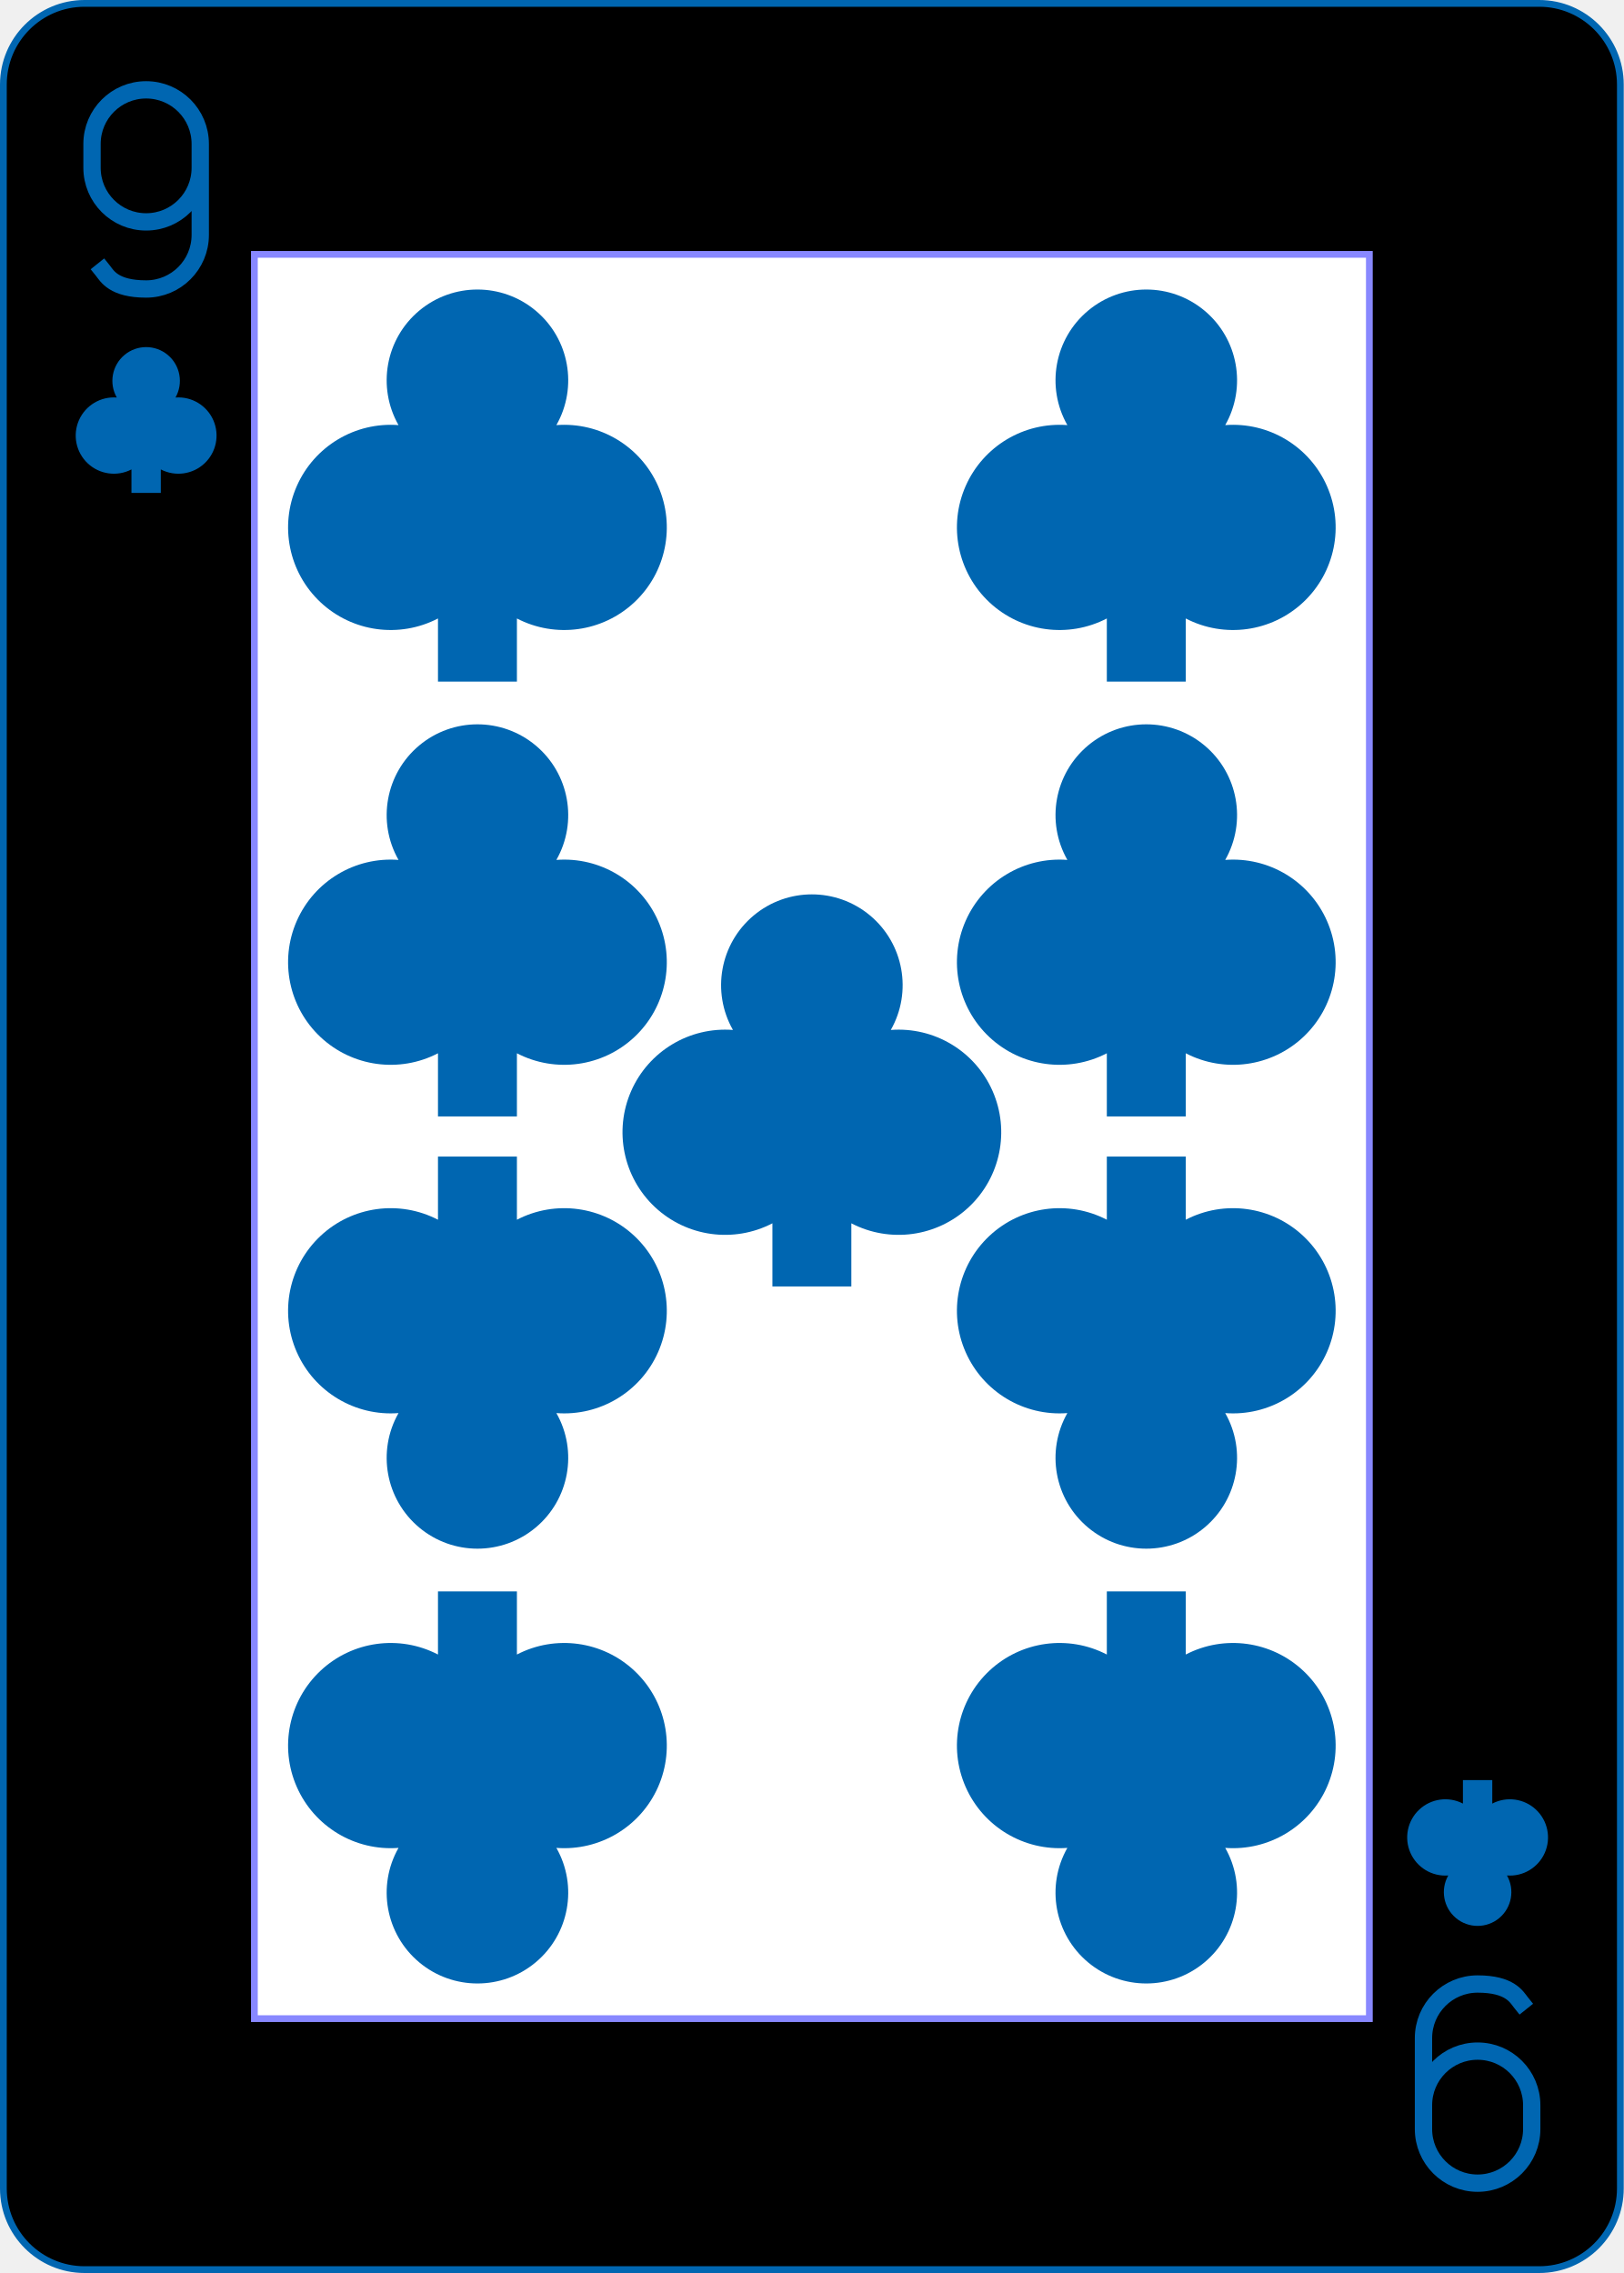
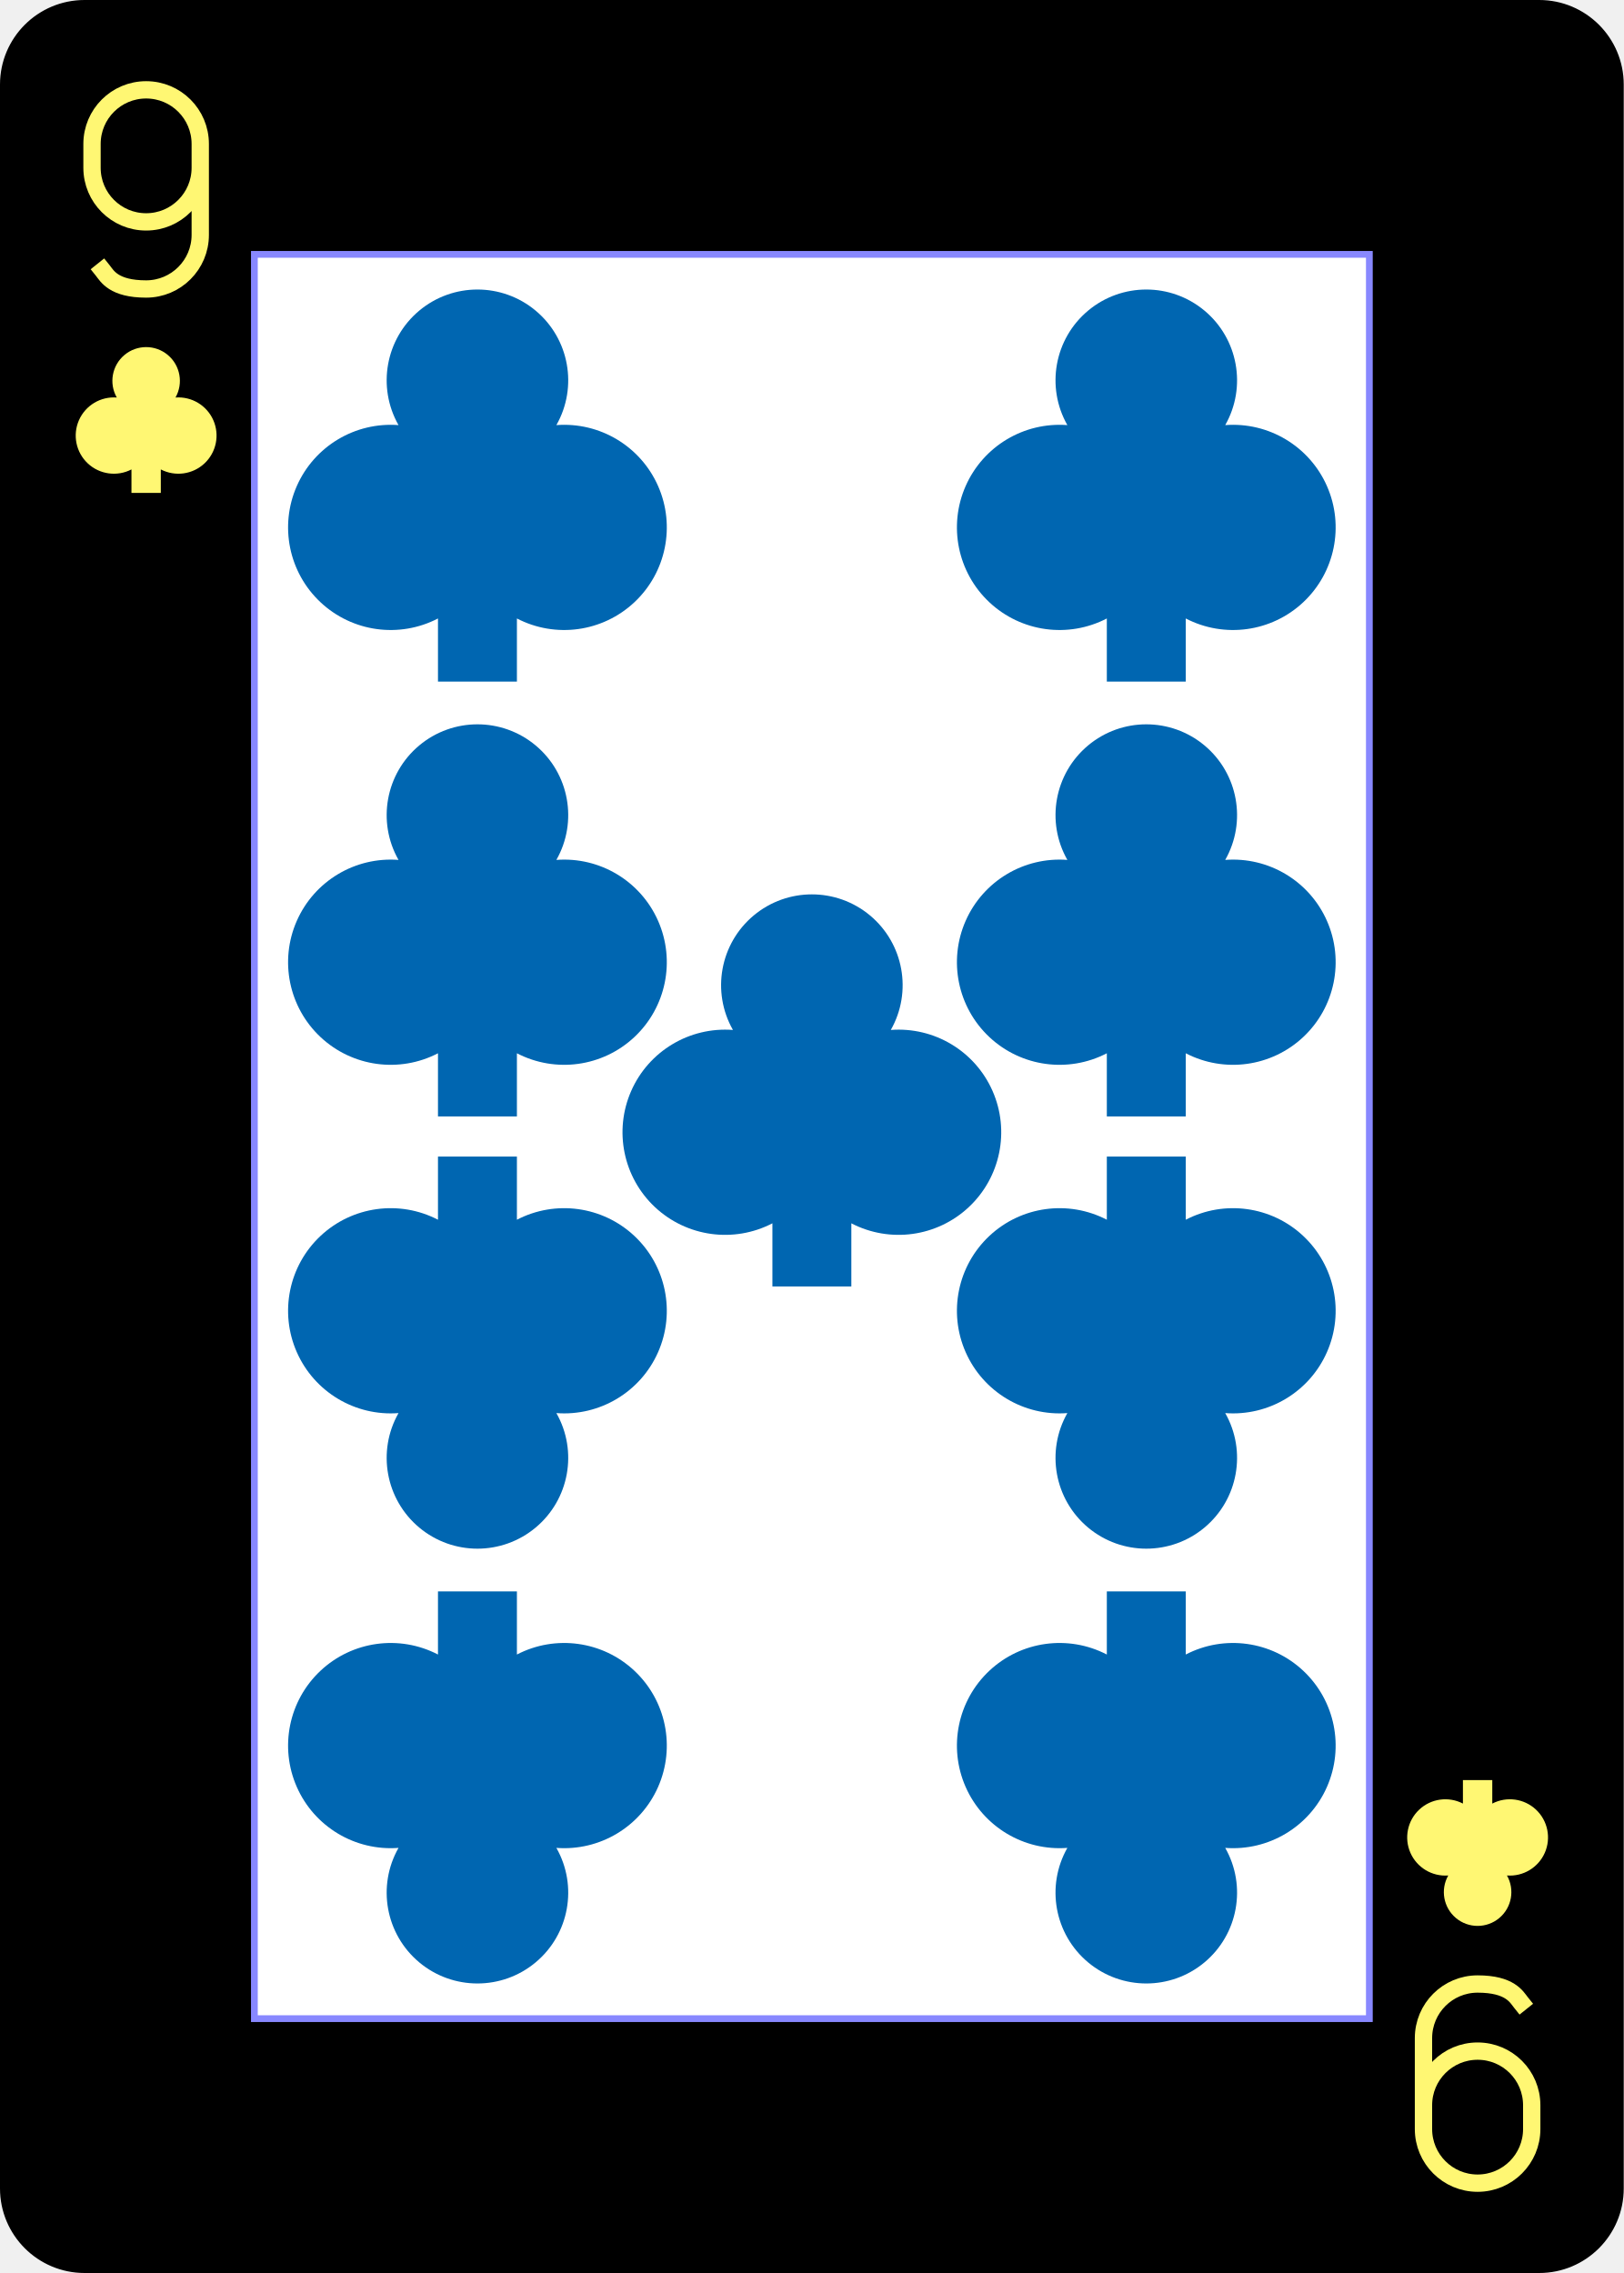
<svg xmlns="http://www.w3.org/2000/svg" xmlns:xlink="http://www.w3.org/1999/xlink" class="card" face="9C" height="3.5in" preserveAspectRatio="none" viewBox="-120 -168 240 336" width="2.5in">
  <defs>
    <symbol id="SC9" preserveAspectRatio="xMinYMid" viewBox="-600 -600 1200 1200">
      <path d="M-100 500L100 500L100 340A260 260 0 1 0 200 -150A230 230 0 1 0 -200 -150A260 260 0 1 0 -100 340Z" fill="#0066b1" />
    </symbol>
+     <symbol id="CCLRD" preserveAspectRatio="xMinYMid" viewBox="-600 -600 1200 1200">
+       <path d="M-100 500L100 500L100 340A260 260 0 1 0 200 -150A230 230 0 1 0 -200 -150A260 260 0 1 0 -100 340Z" fill="#fff773" />
+     </symbol>
    <symbol id="VC9" preserveAspectRatio="xMinYMid" viewBox="-500 -500 1000 1000">
      <path d="M250 -100A250 250 0 0 1 -250 -100L-250 -210A250 250 0 0 1 250 -210L250 210A250 250 0 0 1 0 460C-150 460 -180 400 -200 375" fill="none" stroke="#0066b1" stroke-linecap="square" stroke-miterlimit="1.5" stroke-width="80" />
    </symbol>
+     <symbol id="VC9Y" preserveAspectRatio="xMinYMid" viewBox="-500 -500 1000 1000">
+       <path d="M250 -100A250 250 0 0 1 -250 -100L-250 -210A250 250 0 0 1 250 -210L250 210A250 250 0 0 1 0 460C-150 460 -180 400 -200 375" fill="none" stroke="#fff773" stroke-linecap="square" stroke-miterlimit="1.5" stroke-width="80" />
+     </symbol>
    <rect height="260.8" id="XC9" width="164.8" x="-82.4" y="-130.4" />
  </defs>
-   <rect fill="#000000" height="335" rx="12" ry="12" stroke="#0066b1" width="239" x="-119.5" y="-167.5" />
+   <rect fill="#000000" height="335" rx="12" ry="12" stroke="#000000" width="239" x="-119.5" y="-167.5" />
  <use fill="#FFF" height="260.8" stroke="#88f" width="164.8" xlink:href="#XC9" />
-   <use height="32" width="32" x="-114.4" y="-156" xlink:href="#VC9" />
-   <use height="26.032" width="26.032" x="-111.416" y="-119" xlink:href="#SC9" />
+   <use height="32" width="32" x="-114.4" y="-156" xlink:href="#VC9Y" />
+   <use height="26.032" width="26.032" x="-111.416" y="-119" xlink:href="#CCLRD" />
  <use height="70" width="70" x="-84.43" y="-131.409" xlink:href="#SC9" />
  <use height="70" width="70" x="14.43" y="-131.409" xlink:href="#SC9" />
  <use height="70" width="70" x="-84.43" y="-67.136" xlink:href="#SC9" />
  <use height="70" width="70" x="14.43" y="-67.136" xlink:href="#SC9" />
  <use height="70" width="70" x="-35" y="-42" xlink:href="#SC9" />
  <g transform="rotate(180)">
-     <use height="32" width="32" x="-114.4" y="-156" xlink:href="#VC9" />
-     <use height="26.032" width="26.032" x="-111.416" y="-119" xlink:href="#SC9" />
+     <use height="32" width="32" x="-114.4" y="-156" xlink:href="#VC9Y" />
+     <use height="26.032" width="26.032" x="-111.416" y="-119" xlink:href="#CCLRD" />
    <use height="70" width="70" x="-84.43" y="-131.409" xlink:href="#SC9" />
    <use height="70" width="70" x="14.43" y="-131.409" xlink:href="#SC9" />
    <use height="70" width="70" x="-84.43" y="-67.136" xlink:href="#SC9" />
    <use height="70" width="70" x="14.43" y="-67.136" xlink:href="#SC9" />
  </g>
</svg>
